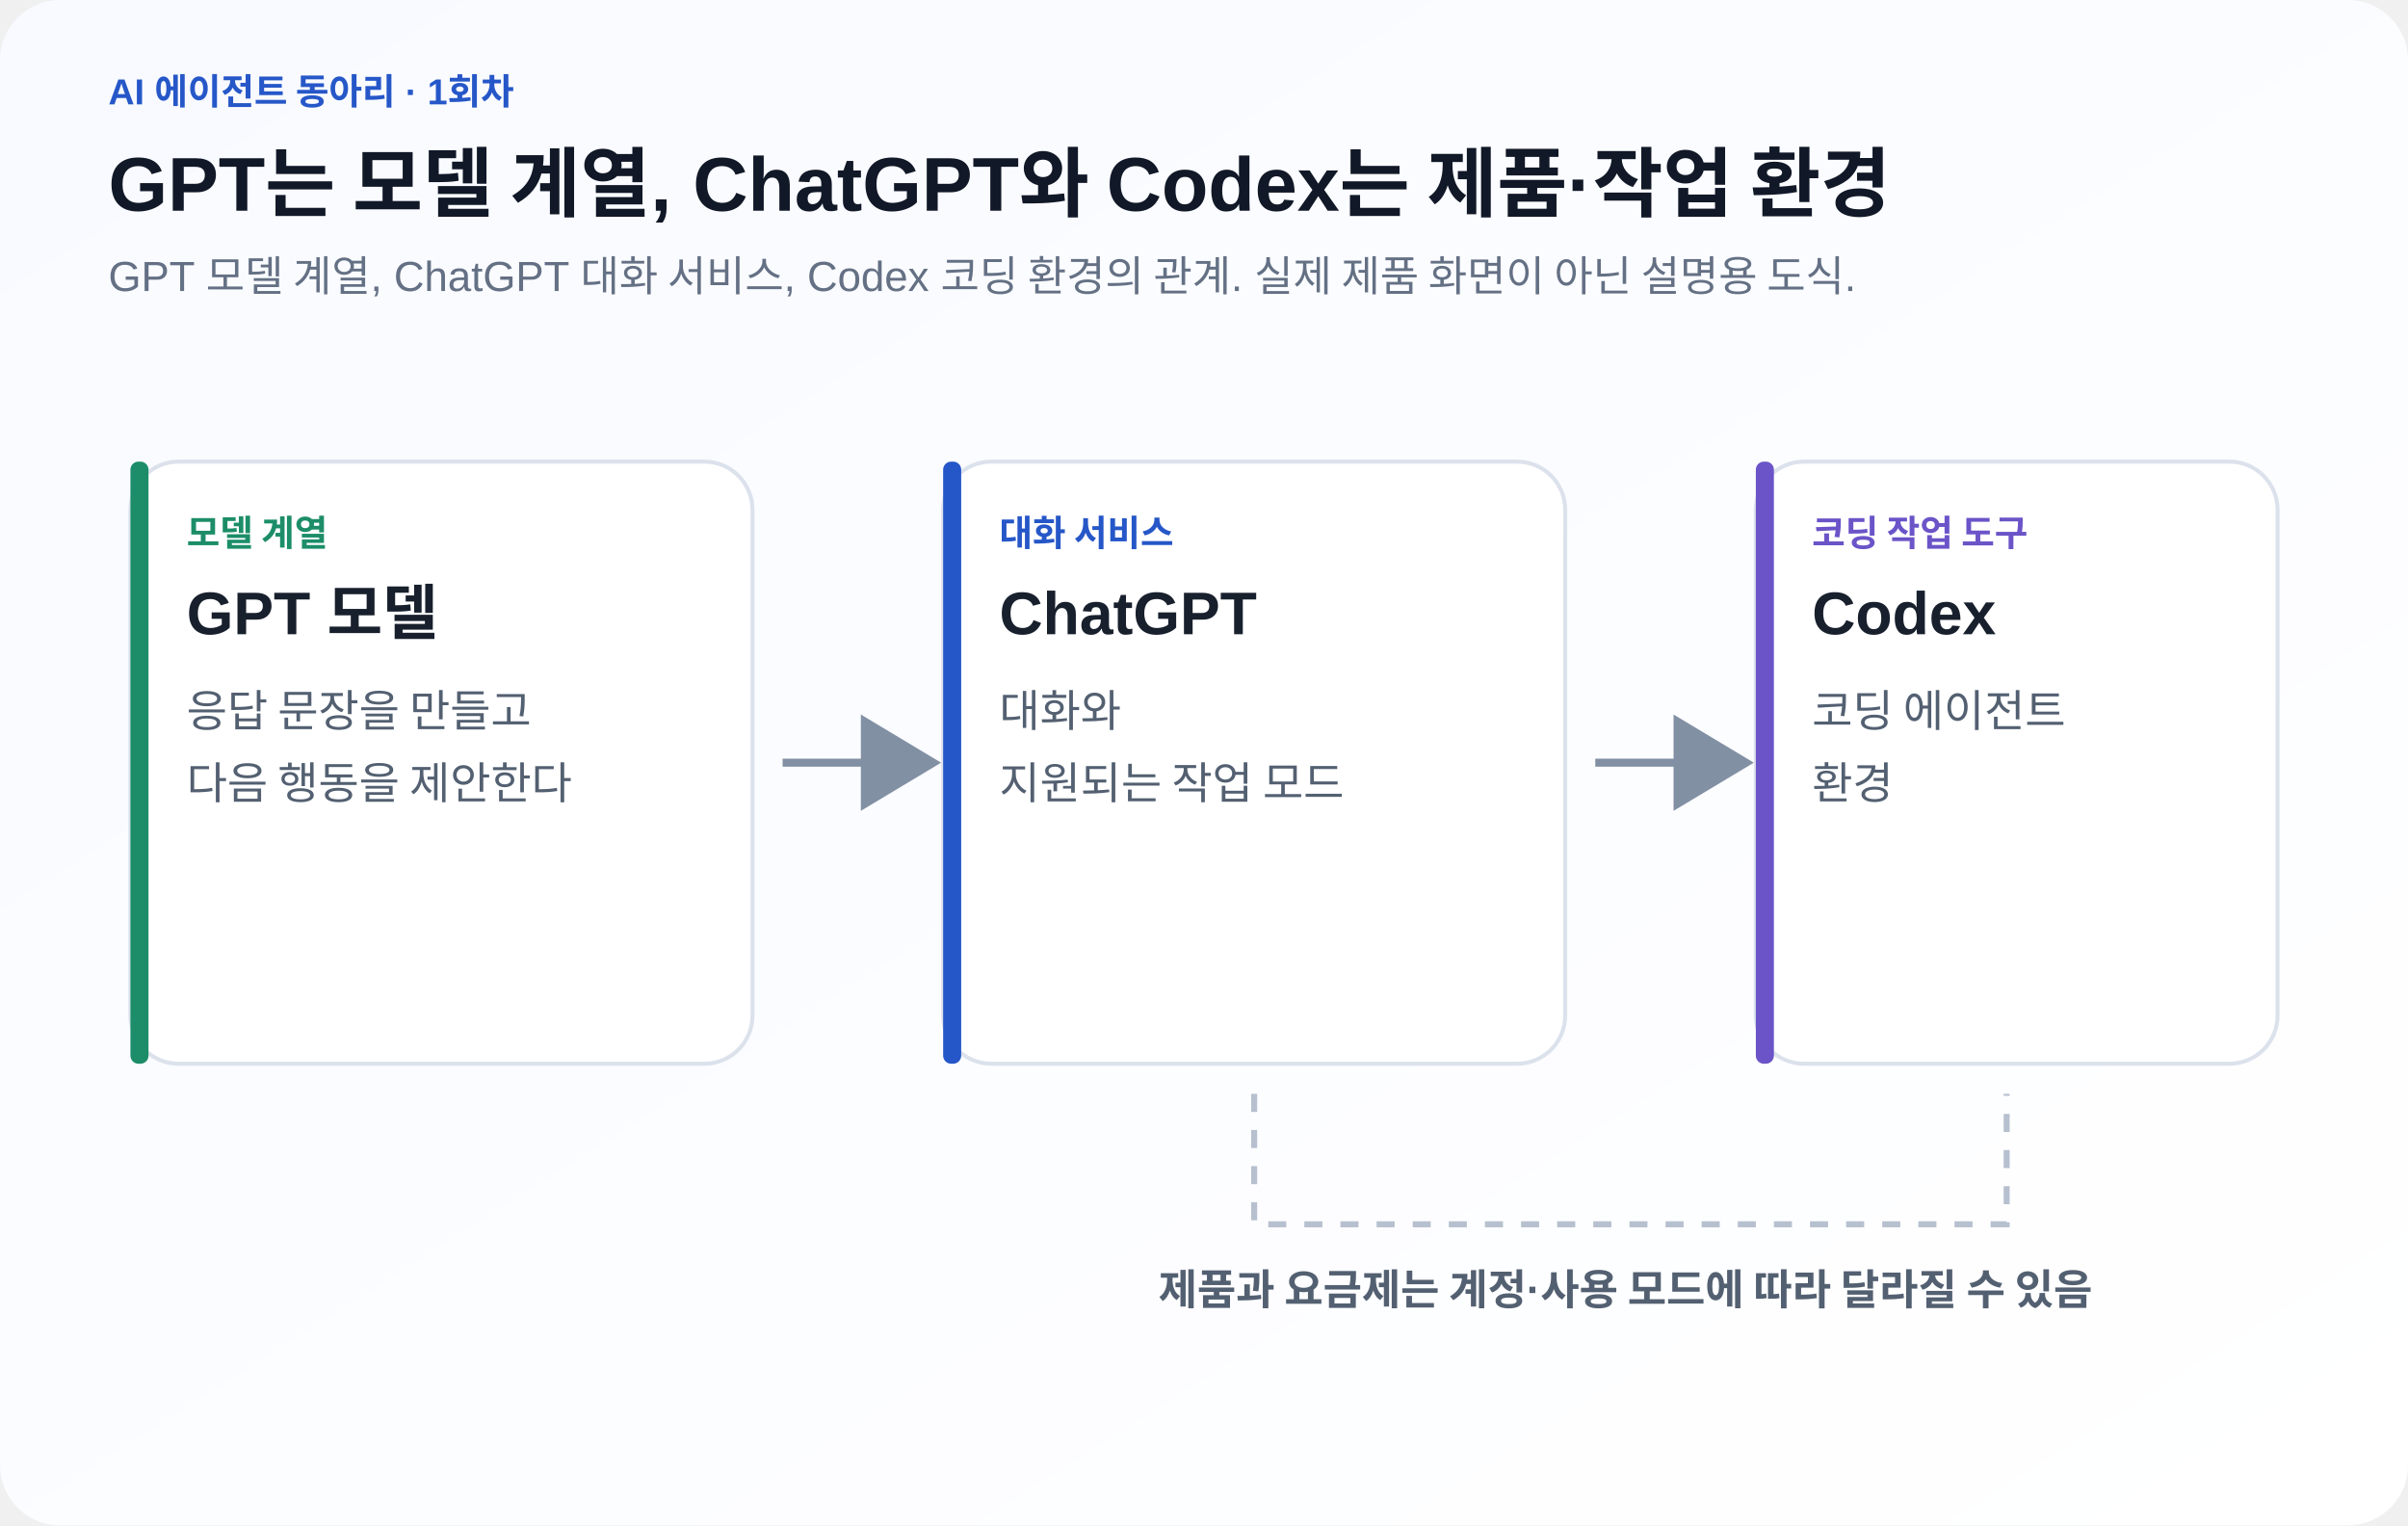
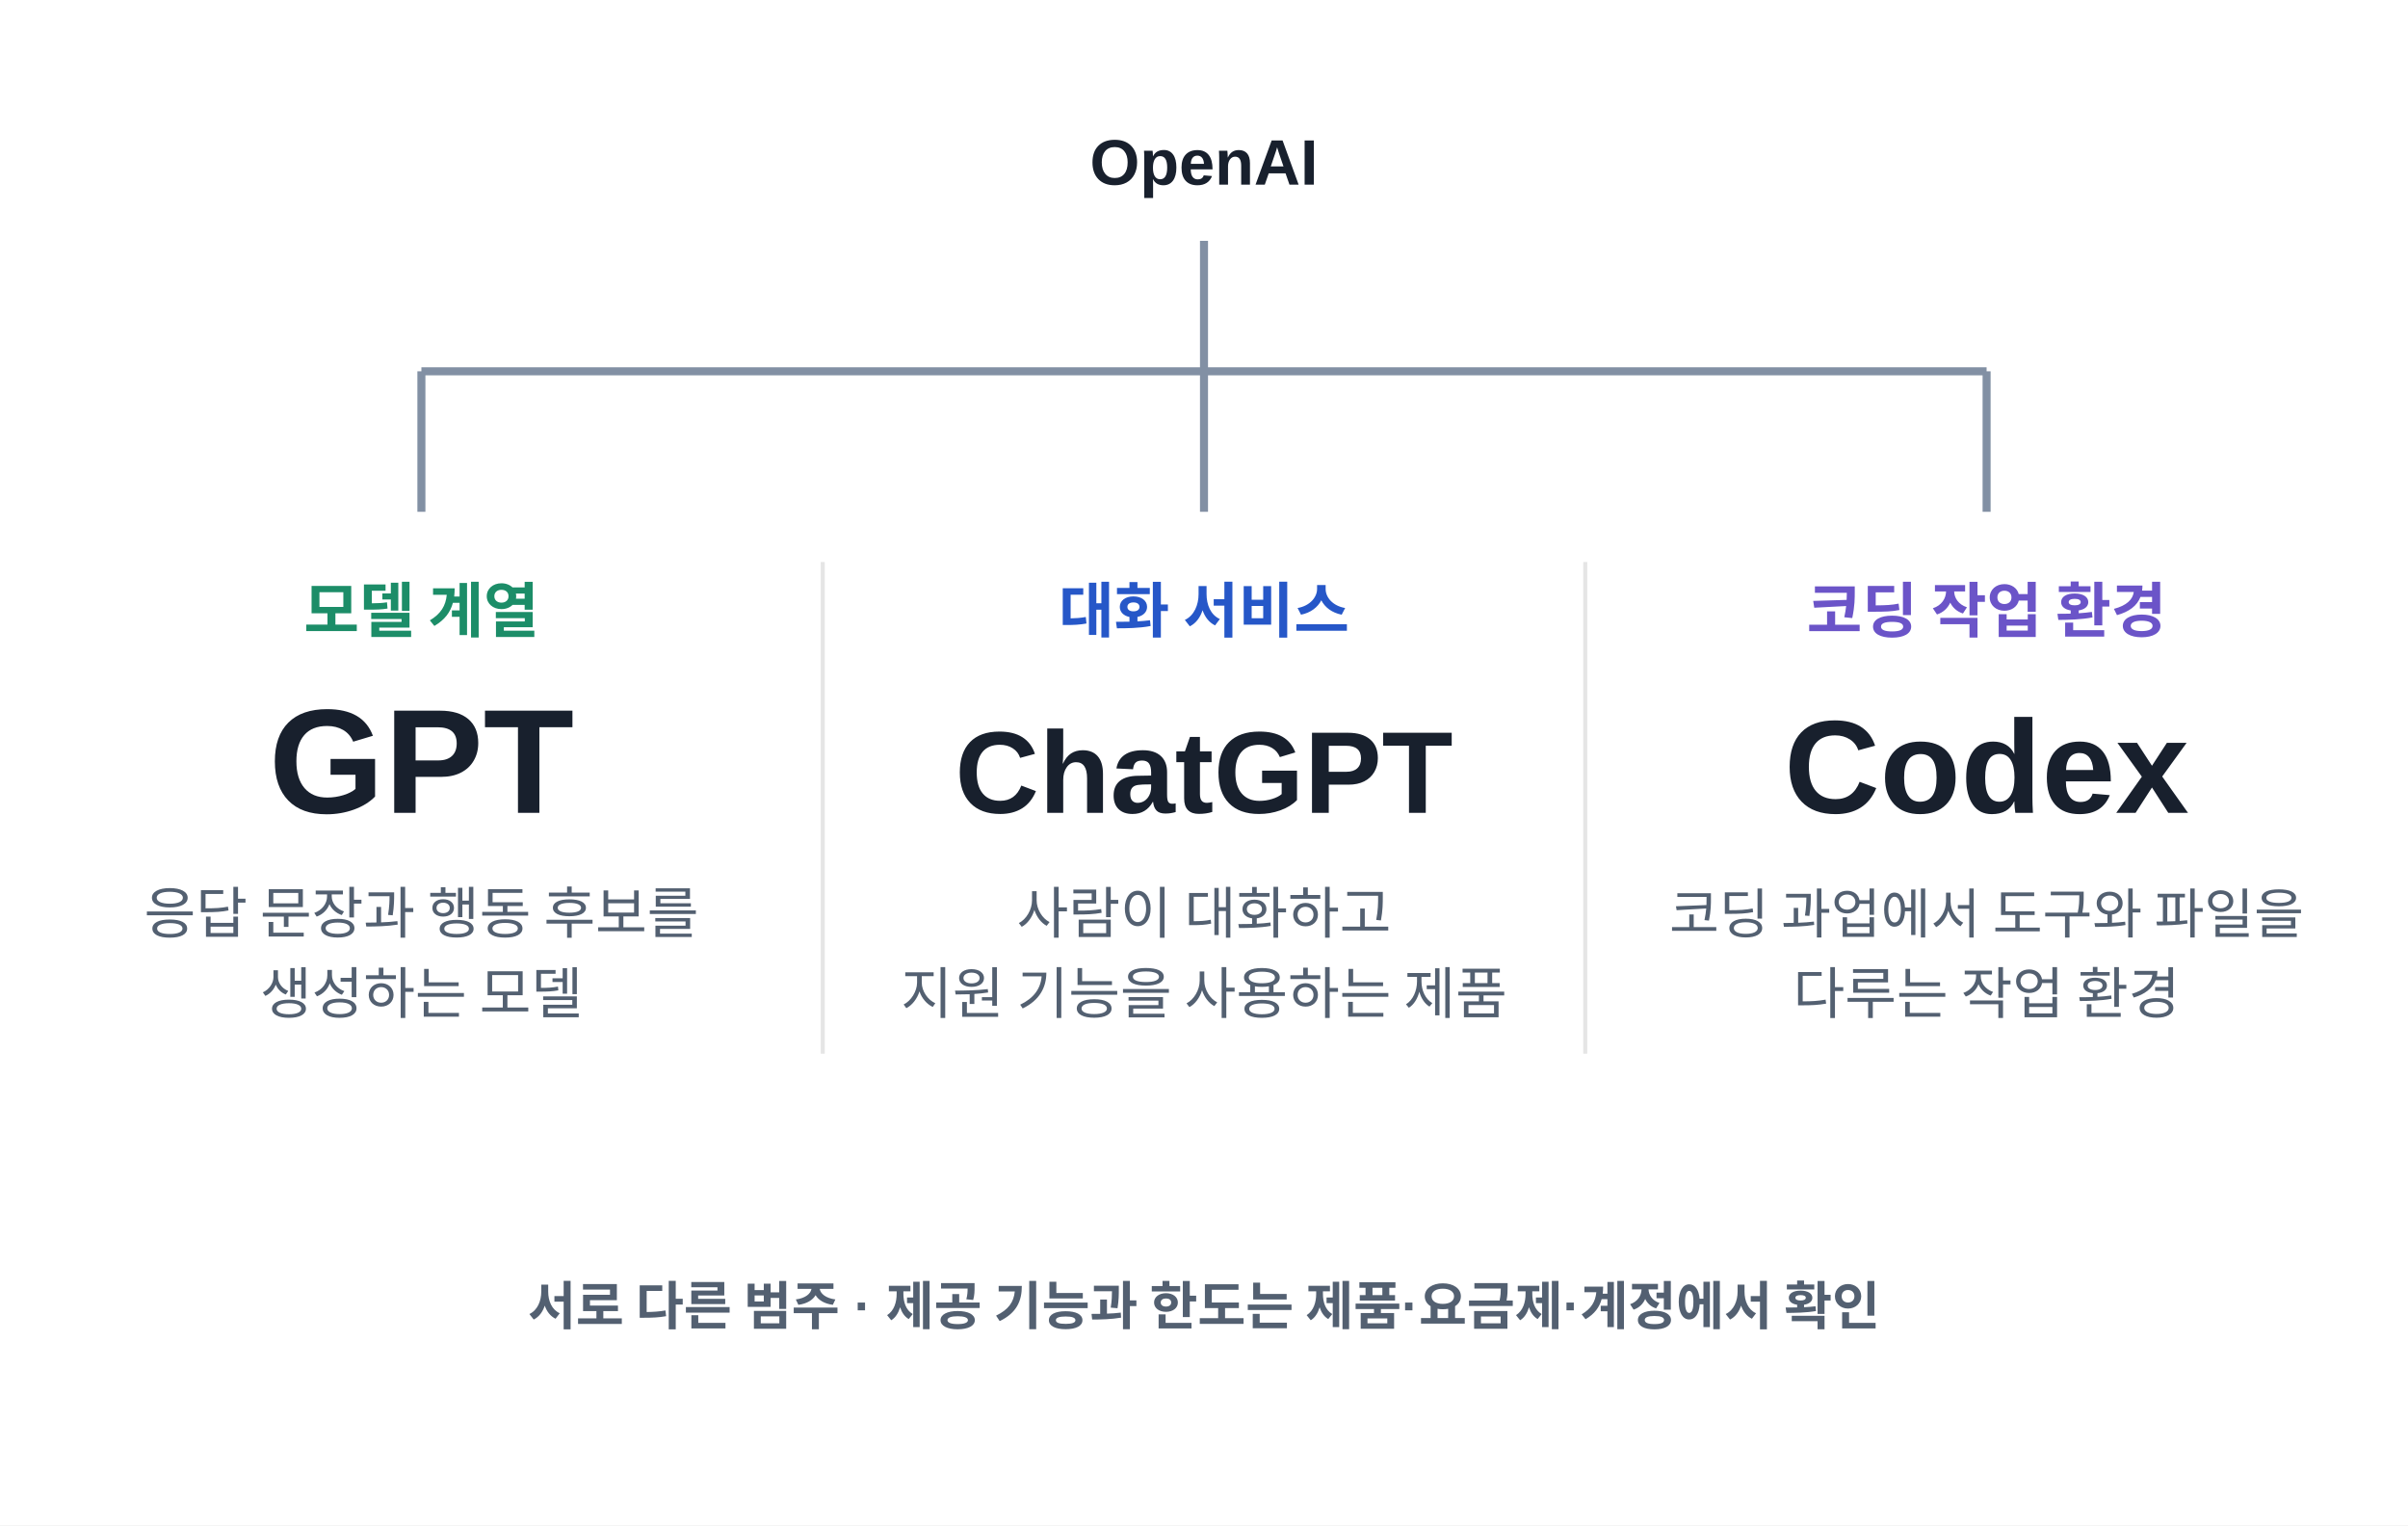
<svg xmlns="http://www.w3.org/2000/svg" width="1200" height="760" viewBox="0 0 1200 760" role="img">
  <defs>
-     <linearGradient id="wash" x1="0" y1="0" x2="1" y2="1">
-       <stop stop-color="#f8faff" />
-       <stop offset="1" stop-color="#ffffff" />
-     </linearGradient>
    <marker id="arrow" markerWidth="12" markerHeight="12" refX="9" refY="6" orient="auto">
      <path d="M0 0 L10 6 L0 12 Z" fill="#8290a4" />
    </marker>
  </defs>
-   <rect width="100%" height="100%" rx="30" fill="url(#wash)" />
-   <text x="54" y="52" fill="#2657c8" font-family="Pretendard,Arial,sans-serif" font-size="18" font-weight="700" text-anchor="start">AI 에이전트 동아리 · 1회차</text>
-   <text x="54" y="105" fill="#111827" font-family="Pretendard,Arial,sans-serif" font-size="38" font-weight="700" text-anchor="start">GPT는 모델 계열, ChatGPT와 Codex는 제품·작업 환경</text>
-   <text x="54" y="145" fill="#647084" font-family="Pretendard,Arial,sans-serif" font-size="21" font-weight="500" text-anchor="start">GPT 모델 계열, ChatGPT 대화 서비스, Codex 코딩 환경의 관계. 실제 제품 화면이 아닌 설명용 도식.</text>
-   <rect x="65" y="230" width="310" height="300" rx="24" fill="#fff" stroke="#dce2ec" stroke-width="2" />
-   <rect x="65" y="230" width="9" height="300" rx="4" fill="#1c8d68" />
-   <text x="93" y="272" fill="#1c8d68" font-family="Pretendard,Arial,sans-serif" font-size="18" font-weight="700" text-anchor="start">모델 계열</text>
-   <text x="93" y="316" fill="#18202d" font-family="Pretendard,Arial,sans-serif" font-size="30" font-weight="700" text-anchor="start">GPT 모델</text>
-   <text x="93" y="362" fill="#536071" font-family="Pretendard,Arial,sans-serif" font-size="22" font-weight="500" text-anchor="start">응답 문장을 만들고</text>
-   <text x="93" y="398" fill="#536071" font-family="Pretendard,Arial,sans-serif" font-size="22" font-weight="500" text-anchor="start">다음 행동을 제안한다</text>
-   <path d="M390 380 L465 380" fill="none" stroke="#8290a4" stroke-width="4" marker-end="url(#arrow)" />
-   <rect x="470" y="230" width="310" height="300" rx="24" fill="#fff" stroke="#dce2ec" stroke-width="2" />
-   <rect x="470" y="230" width="9" height="300" rx="4" fill="#2657c8" />
-   <text x="498" y="272" fill="#2657c8" font-family="Pretendard,Arial,sans-serif" font-size="18" font-weight="700" text-anchor="start">대화 서비스</text>
-   <text x="498" y="316" fill="#18202d" font-family="Pretendard,Arial,sans-serif" font-size="30" font-weight="700" text-anchor="start">ChatGPT</text>
-   <text x="498" y="362" fill="#536071" font-family="Pretendard,Arial,sans-serif" font-size="22" font-weight="500" text-anchor="start">대화와</text>
-   <text x="498" y="398" fill="#536071" font-family="Pretendard,Arial,sans-serif" font-size="22" font-weight="500" text-anchor="start">지원되는 작업 모드</text>
-   <path d="M795 380 L870 380" fill="none" stroke="#8290a4" stroke-width="4" marker-end="url(#arrow)" />
-   <rect x="875" y="230" width="260" height="300" rx="24" fill="#fff" stroke="#dce2ec" stroke-width="2" />
-   <rect x="875" y="230" width="9" height="300" rx="4" fill="#6b54c8" />
-   <text x="903" y="272" fill="#6b54c8" font-family="Pretendard,Arial,sans-serif" font-size="18" font-weight="700" text-anchor="start">코딩 작업 도구</text>
-   <text x="903" y="316" fill="#18202d" font-family="Pretendard,Arial,sans-serif" font-size="30" font-weight="700" text-anchor="start">Codex</text>
-   <text x="903" y="362" fill="#536071" font-family="Pretendard,Arial,sans-serif" font-size="22" font-weight="500" text-anchor="start">코딩 에이전트</text>
-   <text x="903" y="398" fill="#536071" font-family="Pretendard,Arial,sans-serif" font-size="22" font-weight="500" text-anchor="start">환경</text>
-   <path d="M625 545 V610 H1000 V545" fill="none" stroke="#b6c0ce" stroke-dasharray="9 9" stroke-width="3" />
-   <text x="810" y="650" fill="#536071" font-family="Pretendard,Arial,sans-serif" font-size="21" font-weight="600" text-anchor="middle">제품과 요금제는 계정·사용 모드에 따라 달라질 수 있음</text>
+   <rect width="100%" height="100%" fill="#fff" />
+   <text x="600" y="92" fill="#18202d" font-family="Pretendard,Arial,sans-serif" font-size="32" font-weight="700" text-anchor="middle">OpenAI</text>
+   <path d="M600 120 V185 M210 185 H990 M210 185 V255 M600 185 V255 M990 185 V255" fill="none" stroke="#8290a4" stroke-width="4" />
+   <text x="210" y="315" fill="#1c8d68" font-family="Pretendard,Arial,sans-serif" font-size="30" font-weight="700" text-anchor="middle">모델 계열</text>
+   <text x="210" y="405" fill="#18202d" font-family="Pretendard,Arial,sans-serif" font-size="74" font-weight="700" text-anchor="middle">GPT</text>
+   <text x="210" y="465" fill="#536071" font-family="Pretendard,Arial,sans-serif" font-size="28" font-weight="500" text-anchor="middle">응답 문장과 행동 후보를</text>
+   <text x="210" y="505" fill="#536071" font-family="Pretendard,Arial,sans-serif" font-size="28" font-weight="500" text-anchor="middle">생성하는 모델</text>
+   <path d="M410 280 V525 M790 280 V525" stroke="#e5e5e5" stroke-width="2" />
+   <text x="600" y="315" fill="#2657c8" font-family="Pretendard,Arial,sans-serif" font-size="30" font-weight="700" text-anchor="middle">대화 서비스</text>
+   <text x="600" y="405" fill="#18202d" font-family="Pretendard,Arial,sans-serif" font-size="58" font-weight="700" text-anchor="middle">ChatGPT</text>
+   <text x="600" y="465" fill="#536071" font-family="Pretendard,Arial,sans-serif" font-size="28" font-weight="500" text-anchor="middle">사람이 대화하고</text>
+   <text x="600" y="505" fill="#536071" font-family="Pretendard,Arial,sans-serif" font-size="28" font-weight="500" text-anchor="middle">지원 기능을 사용하는 제품</text>
+   <text x="990" y="315" fill="#6b54c8" font-family="Pretendard,Arial,sans-serif" font-size="30" font-weight="700" text-anchor="middle">코딩 작업 환경</text>
+   <text x="990" y="405" fill="#18202d" font-family="Pretendard,Arial,sans-serif" font-size="66" font-weight="700" text-anchor="middle">Codex</text>
+   <text x="990" y="465" fill="#536071" font-family="Pretendard,Arial,sans-serif" font-size="27" font-weight="500" text-anchor="middle">코딩 과업에서 도구와 파일을</text>
+   <text x="990" y="505" fill="#536071" font-family="Pretendard,Arial,sans-serif" font-size="28" font-weight="500" text-anchor="middle">다루는 작업 환경</text>
+   <text x="600" y="660" fill="#536071" font-family="Pretendard,Arial,sans-serif" font-size="26" font-weight="600" text-anchor="middle">서로 다른 범주 · 제공 기능과 한도는 제품·요금제·계정에서 확인</text>
</svg>
